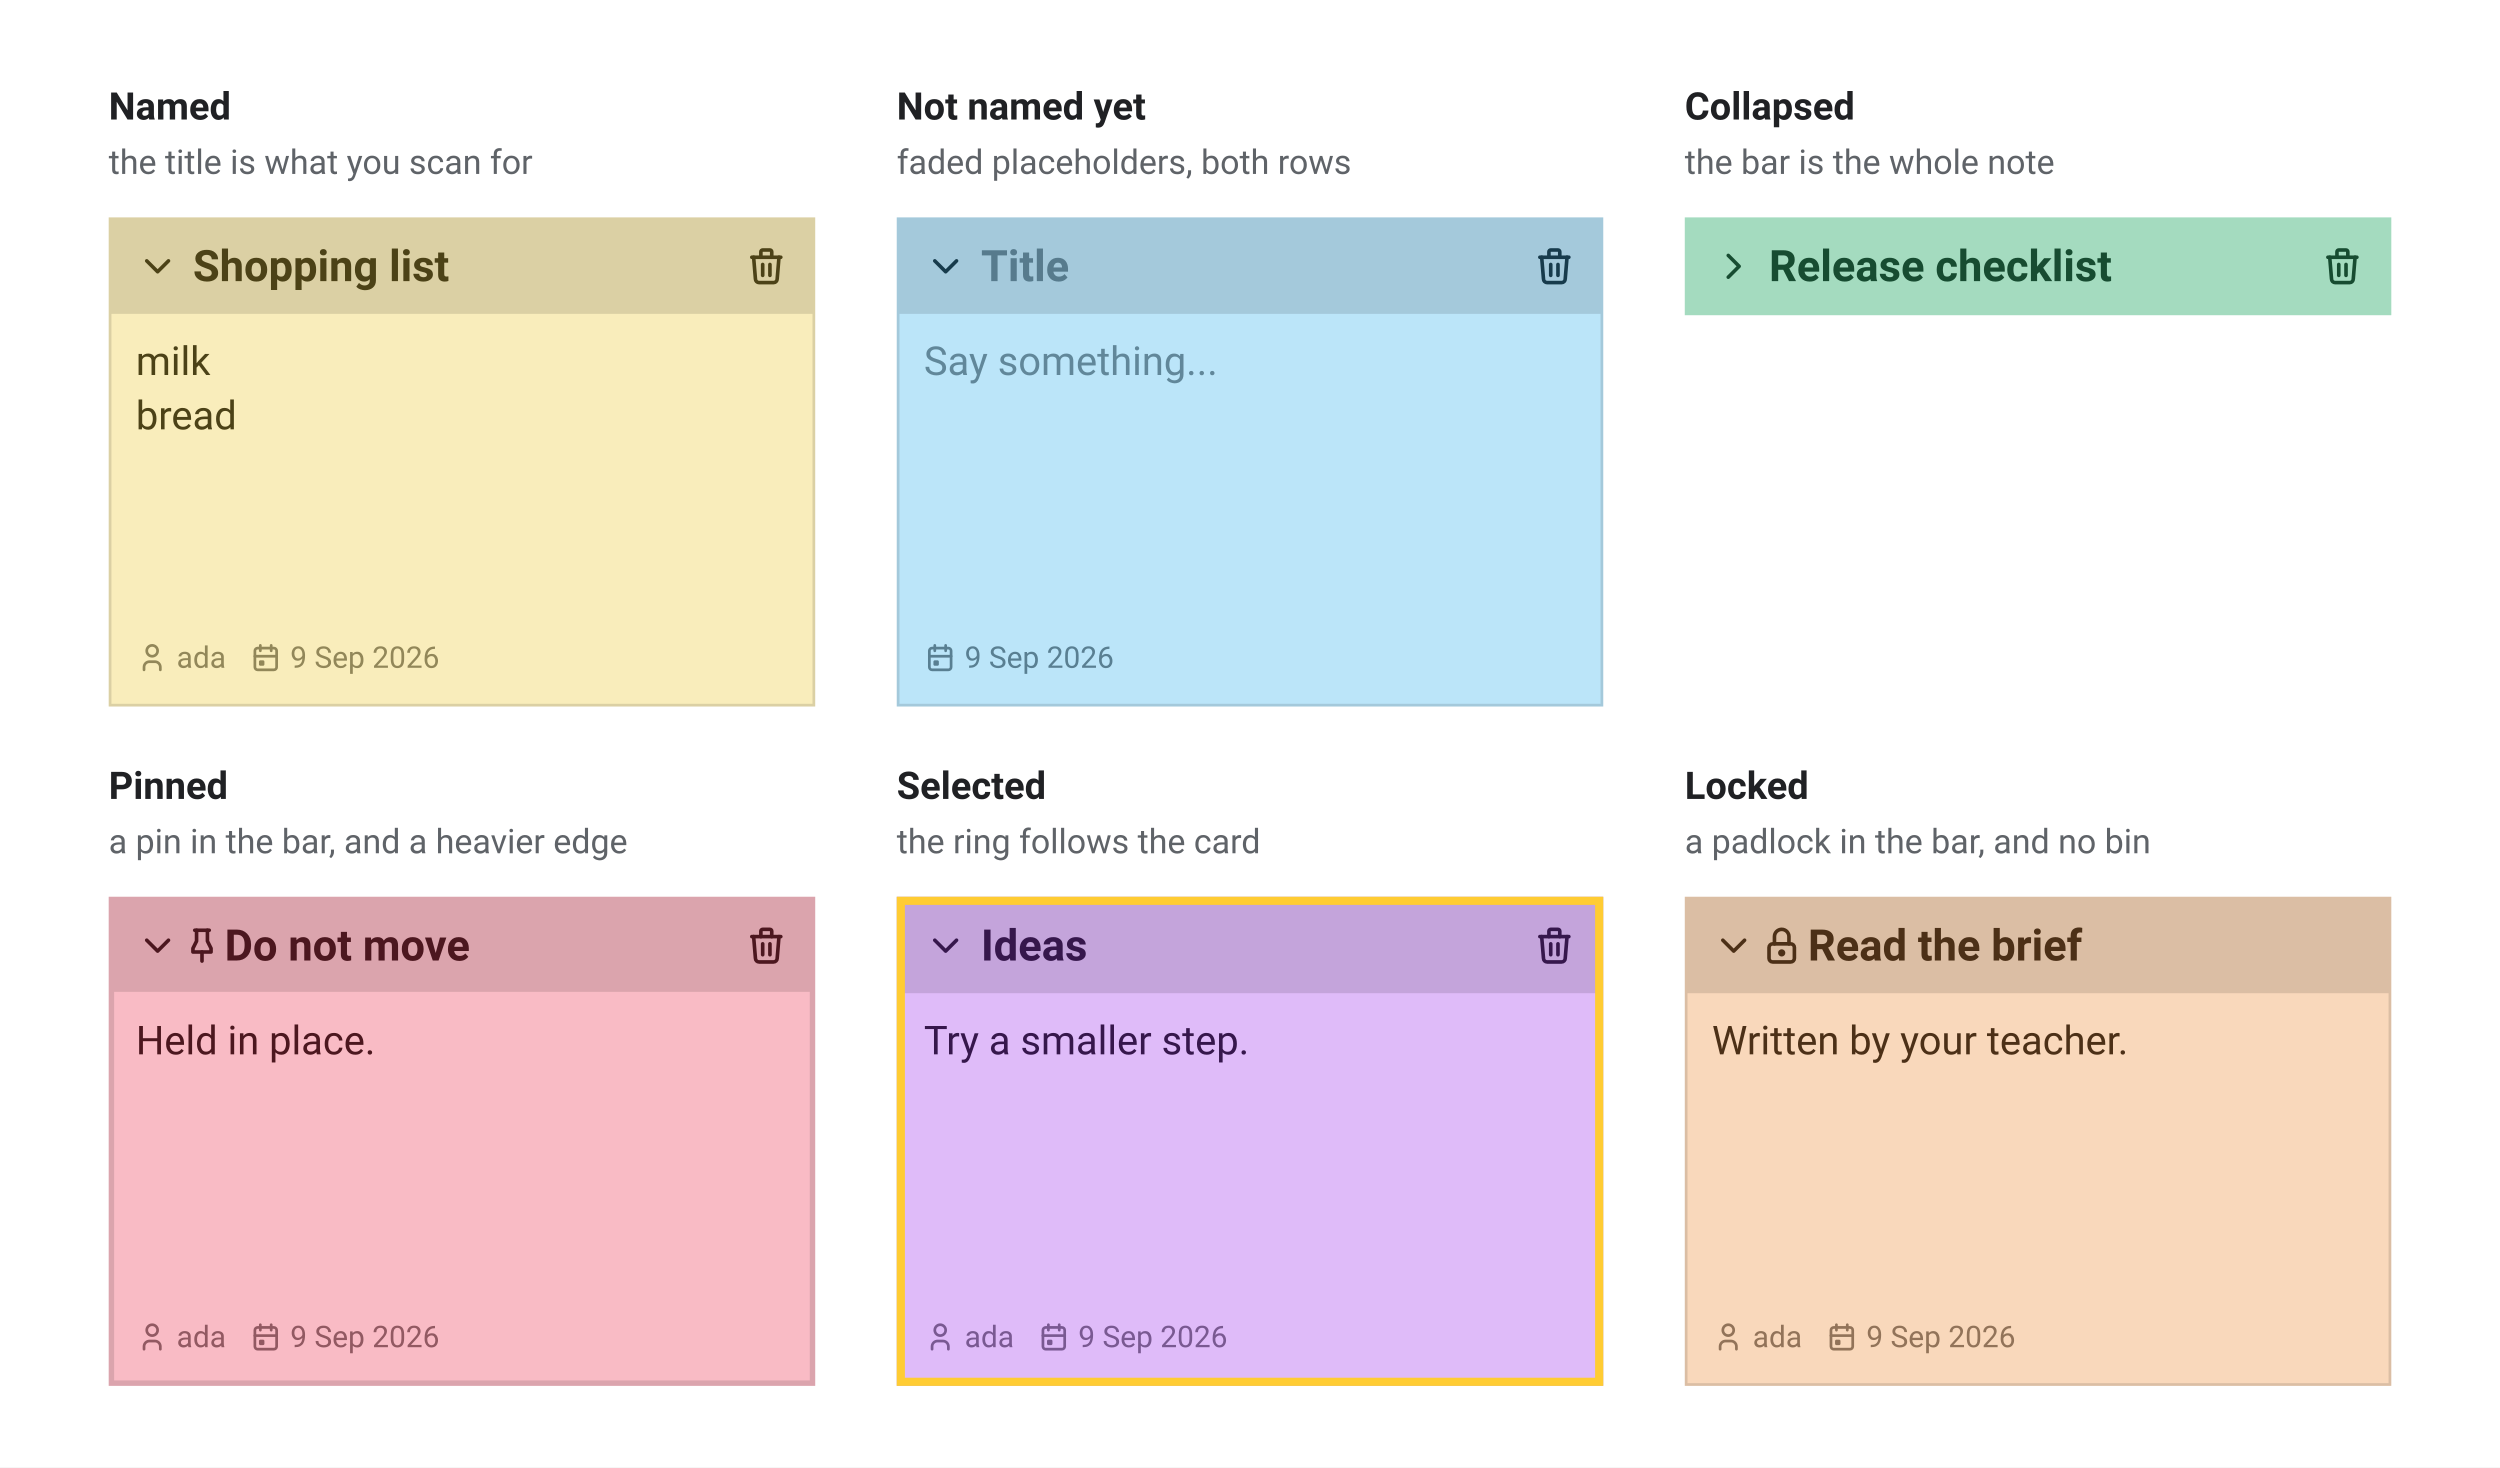
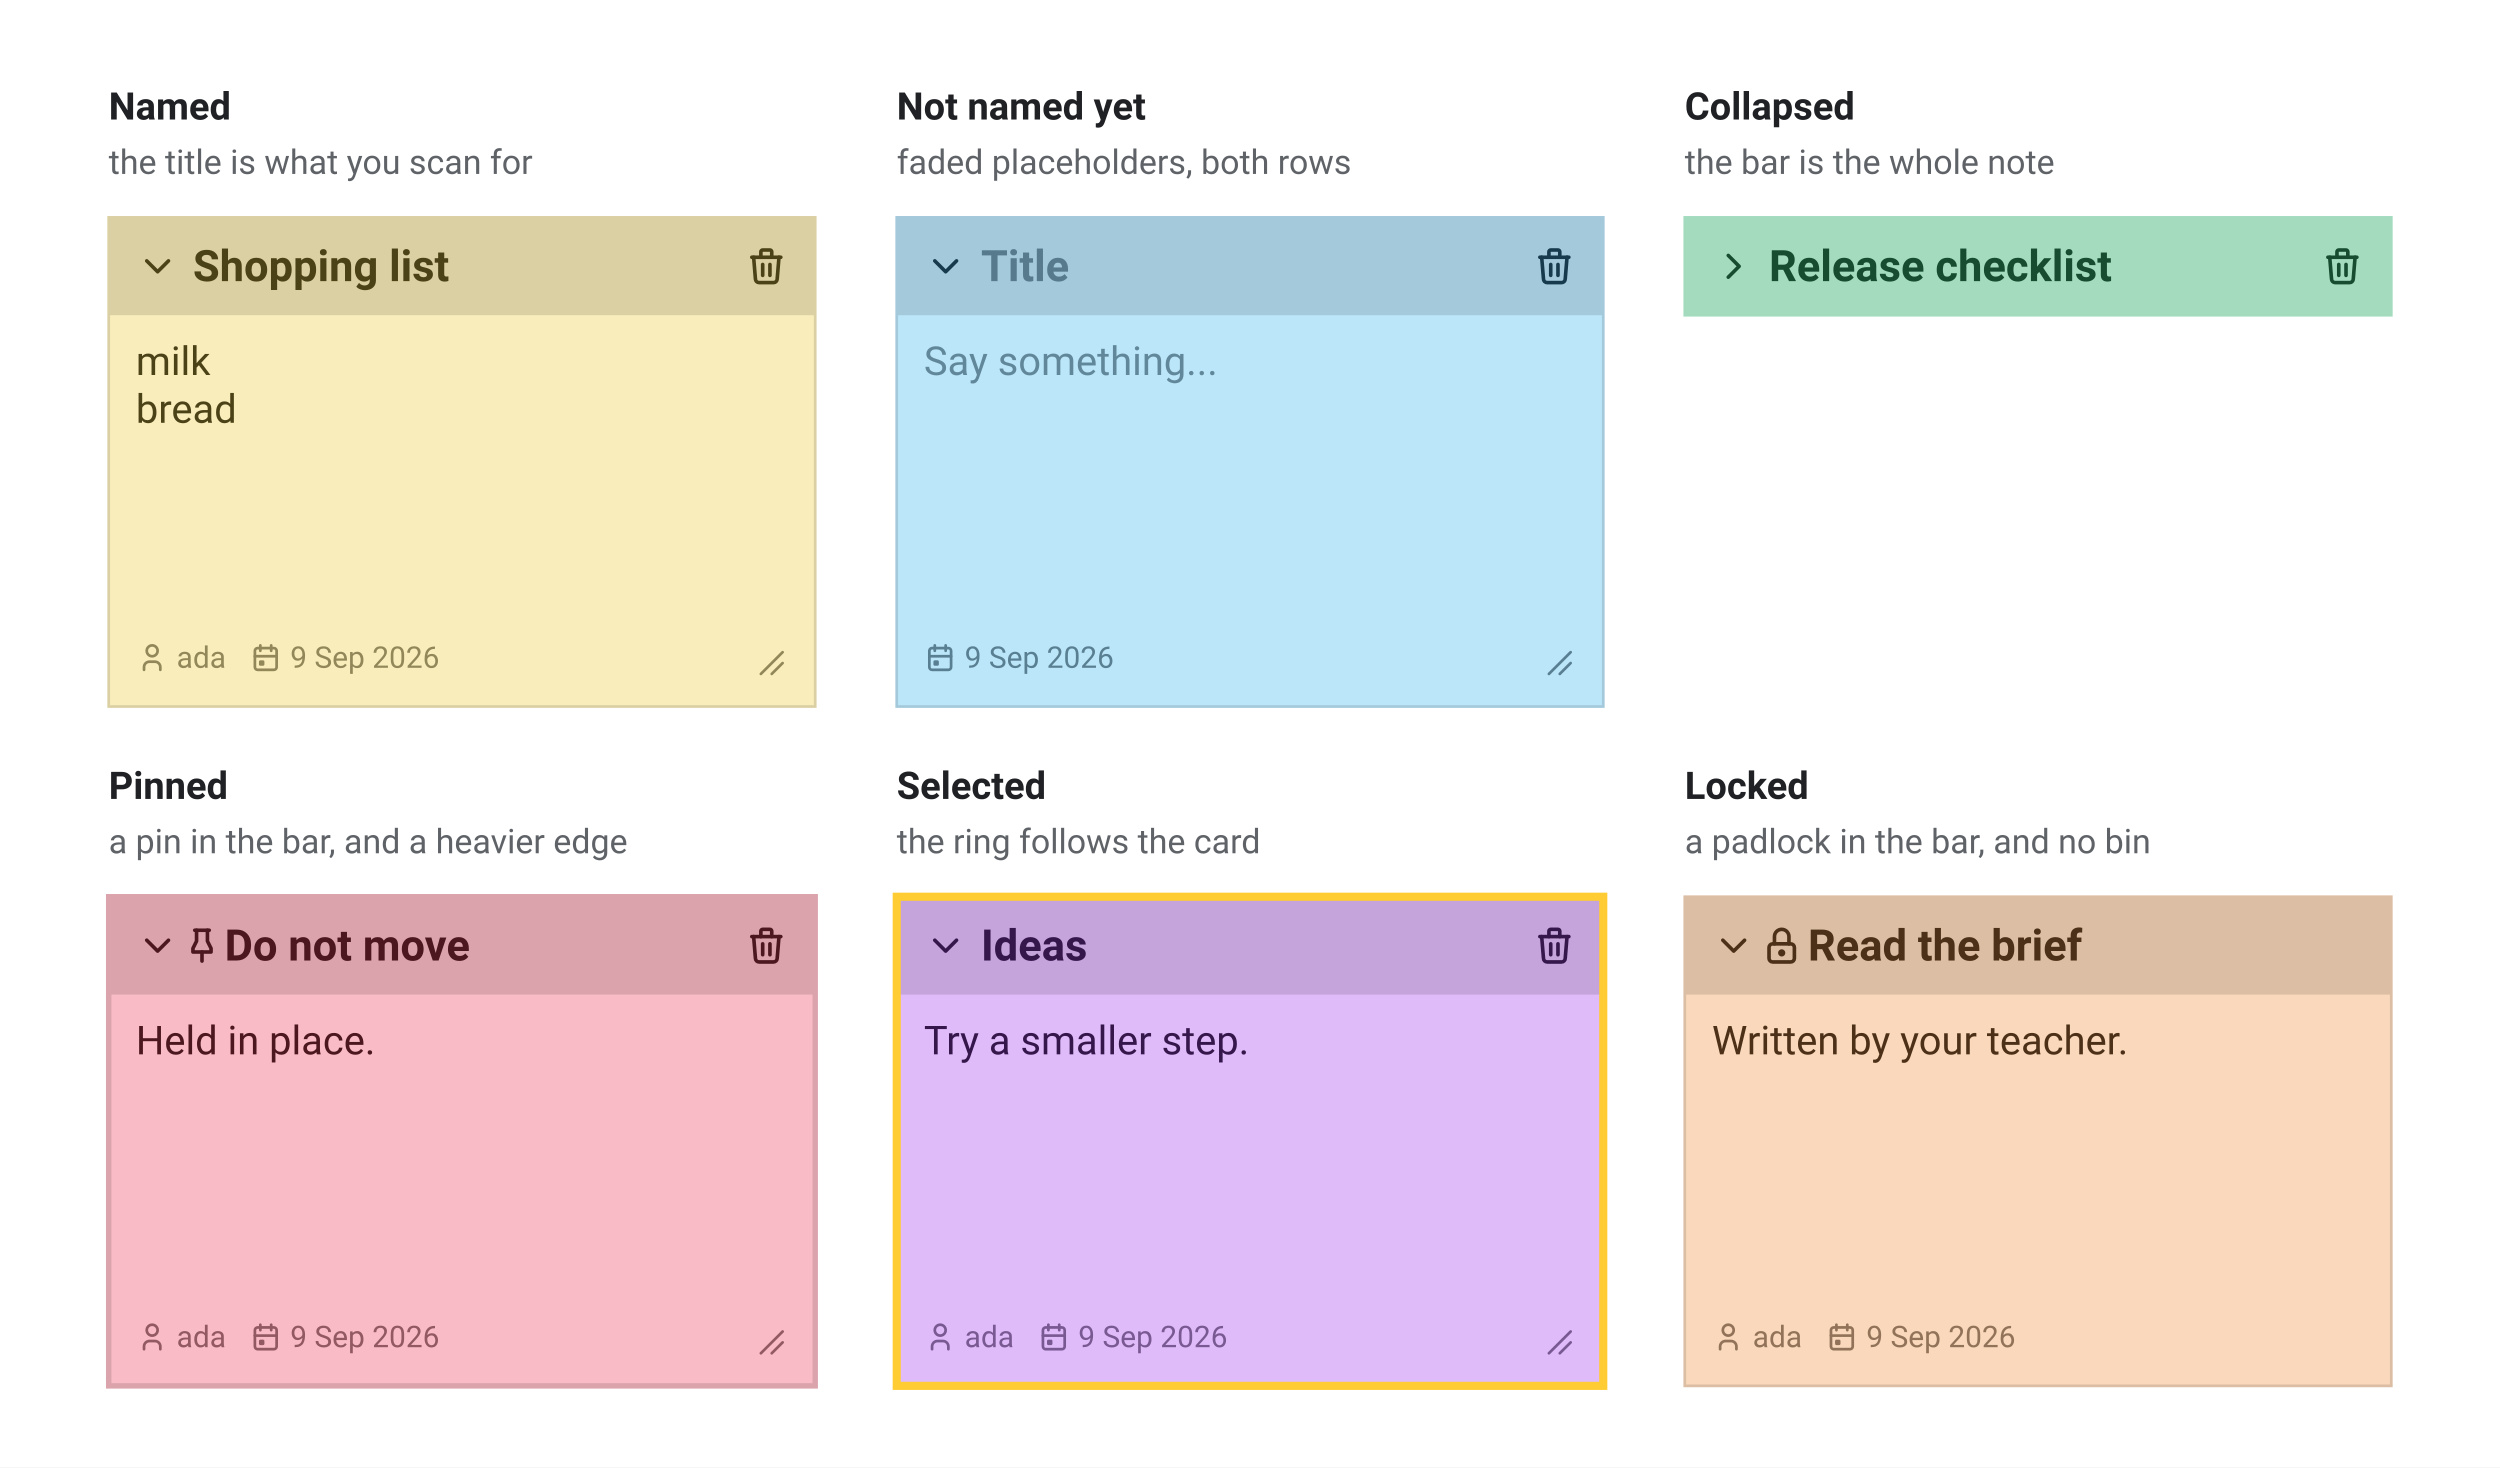
<svg xmlns="http://www.w3.org/2000/svg" width="920" height="540" viewBox="0 0 920 540" font-family="system-ui, -apple-system, 'Segoe UI', Roboto, Helvetica, Arial, sans-serif">
  <rect width="920" height="540" fill="#ffffff" />
  <text x="40" y="44" font-size="14" fill="#202124" font-weight="600">Named</text>
  <text x="40" y="64" font-size="12.5" fill="#5f6368">the title is what you scan for</text>
-   <g transform="translate(40, 80)">
-     <rect x="0.5" y="0.5" width="259" height="179" fill="#f9edbb" stroke="#dbd0a4" stroke-width="1" />
-     <rect x="0.5" y="0.5" width="259" height="35" fill="#dbd0a4" />
-     <g transform="translate(10.000, 10.000) scale(0.6667)" fill="none" stroke="#4c4217" stroke-width="2" stroke-linecap="round" stroke-linejoin="round">
+   <g data-note="named" transform="translate(40, 80)">
+     <rect data-part="card" width="260" height="180" fill="#f9edbb" stroke="#dbd0a4" stroke-width="1" />
+     <rect data-part="bar" width="260" height="36" fill="#dbd0a4" />
+     <g data-part="foldout" transform="translate(10, 10) scale(0.6667)" fill="none" stroke="#4c4217" stroke-width="2" stroke-linecap="round" stroke-linejoin="round">
      <path d="M6 9l6 6l6 -6" />
    </g>
-     <g transform="translate(234.000, 10.000) scale(0.6667)" fill="none" stroke="#4c4217" stroke-width="2" stroke-linecap="round" stroke-linejoin="round">
+     <g data-part="delete" transform="translate(234, 10) scale(0.6667)" fill="none" stroke="#4c4217" stroke-width="2" stroke-linecap="round" stroke-linejoin="round">
      <path d="M4 7l16 0" />
      <path d="M10 11l0 6" />
      <path d="M14 11l0 6" />
      <path d="M5 7l1 12a2 2 0 0 0 2 2h8a2 2 0 0 0 2 -2l1 -12" />
      <path d="M9 7v-3a1 1 0 0 1 1 -1h4a1 1 0 0 1 1 1v3" />
    </g>
-     <text x="31.000" y="18.0" font-size="16" font-weight="bold" fill="#4c4217" dominant-baseline="central">Shopping list</text>
+     <text data-part="title" x="31" y="18" font-size="16" font-weight="bold" fill="#4c4217" dominant-baseline="central">Shopping list</text>
    <text x="10" y="58" font-size="14.67" fill="#4c4217">milk</text>
-     <text x="10" y="78" font-size="14.67" fill="#4c4217">bread</text>
-     <g transform="translate(10.000, 156.000) scale(0.5)" fill="none" stroke="#4c4217" stroke-width="2" stroke-linecap="round" stroke-linejoin="round" opacity="0.6">
+     <text x="10" y="75.6" font-size="14.67" fill="#4c4217">bread</text>
+     <g data-part="footer-author-icon" transform="translate(10, 156) scale(0.5)" fill="none" stroke="#4c4217" stroke-width="2" stroke-linecap="round" stroke-linejoin="round" opacity="0.6">
      <path d="M8 7a4 4 0 1 0 8 0a4 4 0 0 0 -8 0" />
      <path d="M6 21v-2a4 4 0 0 1 4 -4h4a4 4 0 0 1 4 4v2" />
    </g>
-     <text x="25" y="162.0" font-size="11" fill="#4c4217" opacity="0.6" dominant-baseline="central">ada</text>
-     <g transform="translate(51.800, 156.000) scale(0.5)" fill="none" stroke="#4c4217" stroke-width="2" stroke-linecap="round" stroke-linejoin="round" opacity="0.6">
+     <text data-part="footer-author-text" x="25" y="162" font-size="11" fill="#4c4217" opacity="0.6" dominant-baseline="central">ada</text>
+     <g data-part="footer-date-icon" transform="translate(51.8, 156) scale(0.5)" fill="none" stroke="#4c4217" stroke-width="2" stroke-linecap="round" stroke-linejoin="round" opacity="0.6">
      <path d="M4 7a2 2 0 0 1 2 -2h12a2 2 0 0 1 2 2v12a2 2 0 0 1 -2 2h-12a2 2 0 0 1 -2 -2l0 -12" />
      <path d="M16 3l0 4" />
      <path d="M8 3l0 4" />
      <path d="M4 11l16 0" />
      <path d="M8 15h2v2h-2l0 -2" />
    </g>
-     <text x="66.8" y="162.0" font-size="11" fill="#4c4217" opacity="0.6" dominant-baseline="central">9 Sep 2026</text>
+     <text data-part="footer-date-text" x="66.8" y="162" font-size="11" fill="#4c4217" opacity="0.6" dominant-baseline="central">9 Sep 2026</text>
+     <g data-part="resize-handle" transform="translate(238, 158) scale(0.5)" fill="none" stroke="#4c4217" stroke-width="2" stroke-linecap="round" stroke-linejoin="round" opacity="0.6">
+       <path d="M4 20l16 -16" />
+       <path d="M12 20l8 -8" />
+     </g>
  </g>
  <text x="330" y="44" font-size="14" fill="#202124" font-weight="600">Not named yet</text>
  <text x="330" y="64" font-size="12.5" fill="#5f6368">faded placeholders, both rows</text>
-   <g transform="translate(330, 80)">
-     <rect x="0.5" y="0.5" width="259" height="179" fill="#bbe5f9" stroke="#a4c9db" stroke-width="1" />
-     <rect x="0.5" y="0.5" width="259" height="35" fill="#a4c9db" />
-     <g transform="translate(10.000, 10.000) scale(0.6667)" fill="none" stroke="#173b4c" stroke-width="2" stroke-linecap="round" stroke-linejoin="round">
+   <g data-note="unnamed" transform="translate(330, 80)">
+     <rect data-part="card" width="260" height="180" fill="#bbe5f9" stroke="#a4c9db" stroke-width="1" />
+     <rect data-part="bar" width="260" height="36" fill="#a4c9db" />
+     <g data-part="foldout" transform="translate(10, 10) scale(0.6667)" fill="none" stroke="#173b4c" stroke-width="2" stroke-linecap="round" stroke-linejoin="round">
      <path d="M6 9l6 6l6 -6" />
    </g>
-     <g transform="translate(234.000, 10.000) scale(0.6667)" fill="none" stroke="#173b4c" stroke-width="2" stroke-linecap="round" stroke-linejoin="round">
+     <g data-part="delete" transform="translate(234, 10) scale(0.6667)" fill="none" stroke="#173b4c" stroke-width="2" stroke-linecap="round" stroke-linejoin="round">
      <path d="M4 7l16 0" />
      <path d="M10 11l0 6" />
      <path d="M14 11l0 6" />
      <path d="M5 7l1 12a2 2 0 0 0 2 2h8a2 2 0 0 0 2 -2l1 -12" />
      <path d="M9 7v-3a1 1 0 0 1 1 -1h4a1 1 0 0 1 1 1v3" />
    </g>
-     <text x="31.000" y="18.0" font-size="16" font-weight="bold" fill="#173b4c" opacity="0.55" dominant-baseline="central">Title</text>
+     <text data-part="title" x="31" y="18" font-size="16" font-weight="bold" fill="#173b4c" opacity="0.55" dominant-baseline="central">Title</text>
    <text x="10" y="58" font-size="14.67" fill="#173b4c" opacity="0.55">Say something...</text>
-     <g transform="translate(10.000, 156.000) scale(0.5)" fill="none" stroke="#173b4c" stroke-width="2" stroke-linecap="round" stroke-linejoin="round" opacity="0.6">
+     <g data-part="footer-date-icon" transform="translate(10, 156) scale(0.5)" fill="none" stroke="#173b4c" stroke-width="2" stroke-linecap="round" stroke-linejoin="round" opacity="0.6">
      <path d="M4 7a2 2 0 0 1 2 -2h12a2 2 0 0 1 2 2v12a2 2 0 0 1 -2 2h-12a2 2 0 0 1 -2 -2l0 -12" />
      <path d="M16 3l0 4" />
      <path d="M8 3l0 4" />
      <path d="M4 11l16 0" />
      <path d="M8 15h2v2h-2l0 -2" />
    </g>
-     <text x="25" y="162.0" font-size="11" fill="#173b4c" opacity="0.6" dominant-baseline="central">9 Sep 2026</text>
+     <text data-part="footer-date-text" x="25" y="162" font-size="11" fill="#173b4c" opacity="0.6" dominant-baseline="central">9 Sep 2026</text>
+     <g data-part="resize-handle" transform="translate(238, 158) scale(0.5)" fill="none" stroke="#173b4c" stroke-width="2" stroke-linecap="round" stroke-linejoin="round" opacity="0.6">
+       <path d="M4 20l16 -16" />
+       <path d="M12 20l8 -8" />
+     </g>
  </g>
  <text x="620" y="44" font-size="14" fill="#202124" font-weight="600">Collapsed</text>
  <text x="620" y="64" font-size="12.5" fill="#5f6368">the bar is the whole note</text>
-   <g transform="translate(620, 80)">
-     <rect x="0.5" y="0.5" width="259" height="35" fill="#bbf9da" stroke="#a4dbbf" stroke-width="1" />
-     <rect x="0.5" y="0.5" width="259" height="35" fill="#a4dbbf" />
-     <g transform="translate(10.000, 10.000) scale(0.6667)" fill="none" stroke="#174c31" stroke-width="2" stroke-linecap="round" stroke-linejoin="round">
+   <g data-note="collapsed" transform="translate(620, 80)">
+     <rect data-part="card" width="260" height="36" fill="#bbf9da" stroke="#a4dbbf" stroke-width="1" />
+     <rect data-part="bar" width="260" height="36" fill="#a4dbbf" />
+     <g data-part="foldout" transform="translate(10, 10) scale(0.6667)" fill="none" stroke="#174c31" stroke-width="2" stroke-linecap="round" stroke-linejoin="round">
      <g transform="rotate(-90 12 12)">
        <path d="M6 9l6 6l6 -6" />
      </g>
    </g>
-     <g transform="translate(234.000, 10.000) scale(0.6667)" fill="none" stroke="#174c31" stroke-width="2" stroke-linecap="round" stroke-linejoin="round">
+     <g data-part="delete" transform="translate(234, 10) scale(0.6667)" fill="none" stroke="#174c31" stroke-width="2" stroke-linecap="round" stroke-linejoin="round">
      <path d="M4 7l16 0" />
      <path d="M10 11l0 6" />
      <path d="M14 11l0 6" />
      <path d="M5 7l1 12a2 2 0 0 0 2 2h8a2 2 0 0 0 2 -2l1 -12" />
      <path d="M9 7v-3a1 1 0 0 1 1 -1h4a1 1 0 0 1 1 1v3" />
    </g>
-     <text x="31.000" y="18.0" font-size="16" font-weight="bold" fill="#174c31" dominant-baseline="central">Release checklist</text>
+     <text data-part="title" x="31" y="18" font-size="16" font-weight="bold" fill="#174c31" dominant-baseline="central">Release checklist</text>
  </g>
  <text x="40" y="294" font-size="14" fill="#202124" font-weight="600">Pinned</text>
  <text x="40" y="314" font-size="12.5" fill="#5f6368">a pin in the bar, and a heavier edge</text>
-   <g transform="translate(40, 330)">
-     <rect x="1.0" y="1.0" width="258" height="178" fill="#f9bbc5" stroke="#dba4ad" stroke-width="2" />
-     <rect x="1.0" y="1.0" width="258" height="34" fill="#dba4ad" />
-     <g transform="translate(10.000, 10.000) scale(0.6667)" fill="none" stroke="#4c171f" stroke-width="2" stroke-linecap="round" stroke-linejoin="round">
+   <g data-note="pinned" transform="translate(40, 330)">
+     <rect data-part="card" width="260" height="180" fill="#f9bbc5" stroke="#dba4ad" stroke-width="2" />
+     <rect data-part="bar" width="260" height="36" fill="#dba4ad" />
+     <g data-part="foldout" transform="translate(10, 10) scale(0.6667)" fill="none" stroke="#4c171f" stroke-width="2" stroke-linecap="round" stroke-linejoin="round">
      <path d="M6 9l6 6l6 -6" />
    </g>
-     <g transform="translate(234.000, 10.000) scale(0.6667)" fill="none" stroke="#4c171f" stroke-width="2" stroke-linecap="round" stroke-linejoin="round">
+     <g data-part="delete" transform="translate(234, 10) scale(0.6667)" fill="none" stroke="#4c171f" stroke-width="2" stroke-linecap="round" stroke-linejoin="round">
      <path d="M4 7l16 0" />
      <path d="M10 11l0 6" />
      <path d="M14 11l0 6" />
      <path d="M5 7l1 12a2 2 0 0 0 2 2h8a2 2 0 0 0 2 -2l1 -12" />
      <path d="M9 7v-3a1 1 0 0 1 1 -1h4a1 1 0 0 1 1 1v3" />
    </g>
-     <g transform="translate(26.333, 9.667) scale(0.6667)" fill="none" stroke="#4c171f" stroke-width="2" stroke-linecap="round" stroke-linejoin="round">
+     <g data-part="marker" transform="translate(26.3333, 9.6667) scale(0.6667)" fill="none" stroke="#4c171f" stroke-width="2" stroke-linecap="round" stroke-linejoin="round">
      <path d="M9 4v6l-2 4v2h10v-2l-2 -4v-6" />
      <path d="M12 16l0 5" />
      <path d="M8 4l8 0" />
    </g>
-     <text x="42.667" y="18.0" font-size="16" font-weight="bold" fill="#4c171f" dominant-baseline="central">Do not move</text>
+     <text data-part="title" x="42.667" y="18" font-size="16" font-weight="bold" fill="#4c171f" dominant-baseline="central">Do not move</text>
    <text x="10" y="58" font-size="14.67" fill="#4c171f">Held in place.</text>
-     <g transform="translate(10.000, 156.000) scale(0.5)" fill="none" stroke="#4c171f" stroke-width="2" stroke-linecap="round" stroke-linejoin="round" opacity="0.6">
+     <g data-part="footer-author-icon" transform="translate(10, 156) scale(0.5)" fill="none" stroke="#4c171f" stroke-width="2" stroke-linecap="round" stroke-linejoin="round" opacity="0.6">
      <path d="M8 7a4 4 0 1 0 8 0a4 4 0 0 0 -8 0" />
      <path d="M6 21v-2a4 4 0 0 1 4 -4h4a4 4 0 0 1 4 4v2" />
    </g>
-     <text x="25" y="162.0" font-size="11" fill="#4c171f" opacity="0.6" dominant-baseline="central">ada</text>
-     <g transform="translate(51.800, 156.000) scale(0.5)" fill="none" stroke="#4c171f" stroke-width="2" stroke-linecap="round" stroke-linejoin="round" opacity="0.6">
+     <text data-part="footer-author-text" x="25" y="162" font-size="11" fill="#4c171f" opacity="0.6" dominant-baseline="central">ada</text>
+     <g data-part="footer-date-icon" transform="translate(51.8, 156) scale(0.5)" fill="none" stroke="#4c171f" stroke-width="2" stroke-linecap="round" stroke-linejoin="round" opacity="0.6">
      <path d="M4 7a2 2 0 0 1 2 -2h12a2 2 0 0 1 2 2v12a2 2 0 0 1 -2 2h-12a2 2 0 0 1 -2 -2l0 -12" />
      <path d="M16 3l0 4" />
      <path d="M8 3l0 4" />
      <path d="M4 11l16 0" />
      <path d="M8 15h2v2h-2l0 -2" />
    </g>
-     <text x="66.8" y="162.0" font-size="11" fill="#4c171f" opacity="0.6" dominant-baseline="central">9 Sep 2026</text>
+     <text data-part="footer-date-text" x="66.8" y="162" font-size="11" fill="#4c171f" opacity="0.6" dominant-baseline="central">9 Sep 2026</text>
+     <g data-part="resize-handle" transform="translate(238, 158) scale(0.5)" fill="none" stroke="#4c171f" stroke-width="2" stroke-linecap="round" stroke-linejoin="round" opacity="0.6">
+       <path d="M4 20l16 -16" />
+       <path d="M12 20l8 -8" />
+     </g>
  </g>
  <text x="330" y="294" font-size="14" fill="#202124" font-weight="600">Selected</text>
  <text x="330" y="314" font-size="12.5" fill="#5f6368">the ring follows the card</text>
-   <g transform="translate(330, 330)">
-     <rect x="0.5" y="0.5" width="259" height="179" fill="#dfbbf9" stroke="#c4a4db" stroke-width="1" />
-     <rect x="0.5" y="0.5" width="259" height="35" fill="#c4a4db" />
-     <g transform="translate(10.000, 10.000) scale(0.6667)" fill="none" stroke="#36174c" stroke-width="2" stroke-linecap="round" stroke-linejoin="round">
+   <g data-note="selected" transform="translate(330, 330)">
+     <rect data-part="card" width="260" height="180" fill="#dfbbf9" stroke="#c4a4db" stroke-width="1" />
+     <rect data-part="bar" width="260" height="36" fill="#c4a4db" />
+     <g data-part="foldout" transform="translate(10, 10) scale(0.6667)" fill="none" stroke="#36174c" stroke-width="2" stroke-linecap="round" stroke-linejoin="round">
      <path d="M6 9l6 6l6 -6" />
    </g>
-     <g transform="translate(234.000, 10.000) scale(0.6667)" fill="none" stroke="#36174c" stroke-width="2" stroke-linecap="round" stroke-linejoin="round">
+     <g data-part="delete" transform="translate(234, 10) scale(0.6667)" fill="none" stroke="#36174c" stroke-width="2" stroke-linecap="round" stroke-linejoin="round">
      <path d="M4 7l16 0" />
      <path d="M10 11l0 6" />
      <path d="M14 11l0 6" />
      <path d="M5 7l1 12a2 2 0 0 0 2 2h8a2 2 0 0 0 2 -2l1 -12" />
      <path d="M9 7v-3a1 1 0 0 1 1 -1h4a1 1 0 0 1 1 1v3" />
    </g>
-     <text x="31.000" y="18.0" font-size="16" font-weight="bold" fill="#36174c" dominant-baseline="central">Ideas</text>
+     <text data-part="title" x="31" y="18" font-size="16" font-weight="bold" fill="#36174c" dominant-baseline="central">Ideas</text>
    <text x="10" y="58" font-size="14.67" fill="#36174c">Try a smaller step.</text>
-     <g transform="translate(10.000, 156.000) scale(0.5)" fill="none" stroke="#36174c" stroke-width="2" stroke-linecap="round" stroke-linejoin="round" opacity="0.6">
+     <g data-part="footer-author-icon" transform="translate(10, 156) scale(0.5)" fill="none" stroke="#36174c" stroke-width="2" stroke-linecap="round" stroke-linejoin="round" opacity="0.6">
      <path d="M8 7a4 4 0 1 0 8 0a4 4 0 0 0 -8 0" />
      <path d="M6 21v-2a4 4 0 0 1 4 -4h4a4 4 0 0 1 4 4v2" />
    </g>
-     <text x="25" y="162.0" font-size="11" fill="#36174c" opacity="0.6" dominant-baseline="central">ada</text>
-     <g transform="translate(51.800, 156.000) scale(0.5)" fill="none" stroke="#36174c" stroke-width="2" stroke-linecap="round" stroke-linejoin="round" opacity="0.6">
+     <text data-part="footer-author-text" x="25" y="162" font-size="11" fill="#36174c" opacity="0.6" dominant-baseline="central">ada</text>
+     <g data-part="footer-date-icon" transform="translate(51.8, 156) scale(0.5)" fill="none" stroke="#36174c" stroke-width="2" stroke-linecap="round" stroke-linejoin="round" opacity="0.6">
      <path d="M4 7a2 2 0 0 1 2 -2h12a2 2 0 0 1 2 2v12a2 2 0 0 1 -2 2h-12a2 2 0 0 1 -2 -2l0 -12" />
      <path d="M16 3l0 4" />
      <path d="M8 3l0 4" />
      <path d="M4 11l16 0" />
      <path d="M8 15h2v2h-2l0 -2" />
    </g>
-     <text x="66.8" y="162.0" font-size="11" fill="#36174c" opacity="0.6" dominant-baseline="central">9 Sep 2026</text>
-     <rect x="1.5" y="1.5" width="257" height="177" fill="none" stroke="#ffcc33" stroke-width="3" />
+     <text data-part="footer-date-text" x="66.8" y="162" font-size="11" fill="#36174c" opacity="0.6" dominant-baseline="central">9 Sep 2026</text>
+     <g data-part="resize-handle" transform="translate(238, 158) scale(0.5)" fill="none" stroke="#36174c" stroke-width="2" stroke-linecap="round" stroke-linejoin="round" opacity="0.6">
+       <path d="M4 20l16 -16" />
+       <path d="M12 20l8 -8" />
+     </g>
+     <rect data-part="selection" width="260" height="180" fill="none" stroke="#ffcc33" stroke-width="3" />
  </g>
  <text x="620" y="294" font-size="14" fill="#202124" font-weight="600">Locked</text>
  <text x="620" y="314" font-size="12.5" fill="#5f6368">a padlock in the bar, and no bin</text>
-   <g transform="translate(620, 330)">
-     <rect x="0.5" y="0.5" width="259" height="179" fill="#f9d8bb" stroke="#dbbea4" stroke-width="1" />
-     <rect x="0.5" y="0.5" width="259" height="35" fill="#dbbea4" />
-     <g transform="translate(10.000, 10.000) scale(0.6667)" fill="none" stroke="#4c3017" stroke-width="2" stroke-linecap="round" stroke-linejoin="round">
+   <g data-note="locked" transform="translate(620, 330)">
+     <rect data-part="card" width="260" height="180" fill="#f9d8bb" stroke="#dbbea4" stroke-width="1" />
+     <rect data-part="bar" width="260" height="36" fill="#dbbea4" />
+     <g data-part="foldout" transform="translate(10, 10) scale(0.6667)" fill="none" stroke="#4c3017" stroke-width="2" stroke-linecap="round" stroke-linejoin="round">
      <path d="M6 9l6 6l6 -6" />
    </g>
-     <g transform="translate(27.667, 10.000) scale(0.6667)" fill="none" stroke="#4c3017" stroke-width="2" stroke-linecap="round" stroke-linejoin="round">
+     <g data-part="marker" transform="translate(27.6667, 10) scale(0.6667)" fill="none" stroke="#4c3017" stroke-width="2" stroke-linecap="round" stroke-linejoin="round">
      <path d="M5 13a2 2 0 0 1 2 -2h10a2 2 0 0 1 2 2v6a2 2 0 0 1 -2 2h-10a2 2 0 0 1 -2 -2v-6" />
      <path d="M11 16a1 1 0 1 0 2 0a1 1 0 0 0 -2 0" />
      <path d="M8 11v-4a4 4 0 1 1 8 0v4" />
    </g>
-     <text x="45.333" y="18.0" font-size="16" font-weight="bold" fill="#4c3017" dominant-baseline="central">Read the brief</text>
+     <text data-part="title" x="45.333" y="18" font-size="16" font-weight="bold" fill="#4c3017" dominant-baseline="central">Read the brief</text>
    <text x="10" y="58" font-size="14.67" fill="#4c3017">Written by your teacher.</text>
-     <g transform="translate(10.000, 156.000) scale(0.5)" fill="none" stroke="#4c3017" stroke-width="2" stroke-linecap="round" stroke-linejoin="round" opacity="0.6">
+     <g data-part="footer-author-icon" transform="translate(10, 156) scale(0.5)" fill="none" stroke="#4c3017" stroke-width="2" stroke-linecap="round" stroke-linejoin="round" opacity="0.6">
      <path d="M8 7a4 4 0 1 0 8 0a4 4 0 0 0 -8 0" />
      <path d="M6 21v-2a4 4 0 0 1 4 -4h4a4 4 0 0 1 4 4v2" />
    </g>
-     <text x="25" y="162.0" font-size="11" fill="#4c3017" opacity="0.6" dominant-baseline="central">ada</text>
-     <g transform="translate(51.800, 156.000) scale(0.5)" fill="none" stroke="#4c3017" stroke-width="2" stroke-linecap="round" stroke-linejoin="round" opacity="0.6">
+     <text data-part="footer-author-text" x="25" y="162" font-size="11" fill="#4c3017" opacity="0.6" dominant-baseline="central">ada</text>
+     <g data-part="footer-date-icon" transform="translate(51.8, 156) scale(0.5)" fill="none" stroke="#4c3017" stroke-width="2" stroke-linecap="round" stroke-linejoin="round" opacity="0.6">
      <path d="M4 7a2 2 0 0 1 2 -2h12a2 2 0 0 1 2 2v12a2 2 0 0 1 -2 2h-12a2 2 0 0 1 -2 -2l0 -12" />
      <path d="M16 3l0 4" />
      <path d="M8 3l0 4" />
      <path d="M4 11l16 0" />
      <path d="M8 15h2v2h-2l0 -2" />
    </g>
-     <text x="66.8" y="162.0" font-size="11" fill="#4c3017" opacity="0.6" dominant-baseline="central">9 Sep 2026</text>
+     <text data-part="footer-date-text" x="66.8" y="162" font-size="11" fill="#4c3017" opacity="0.6" dominant-baseline="central">9 Sep 2026</text>
  </g>
</svg>
